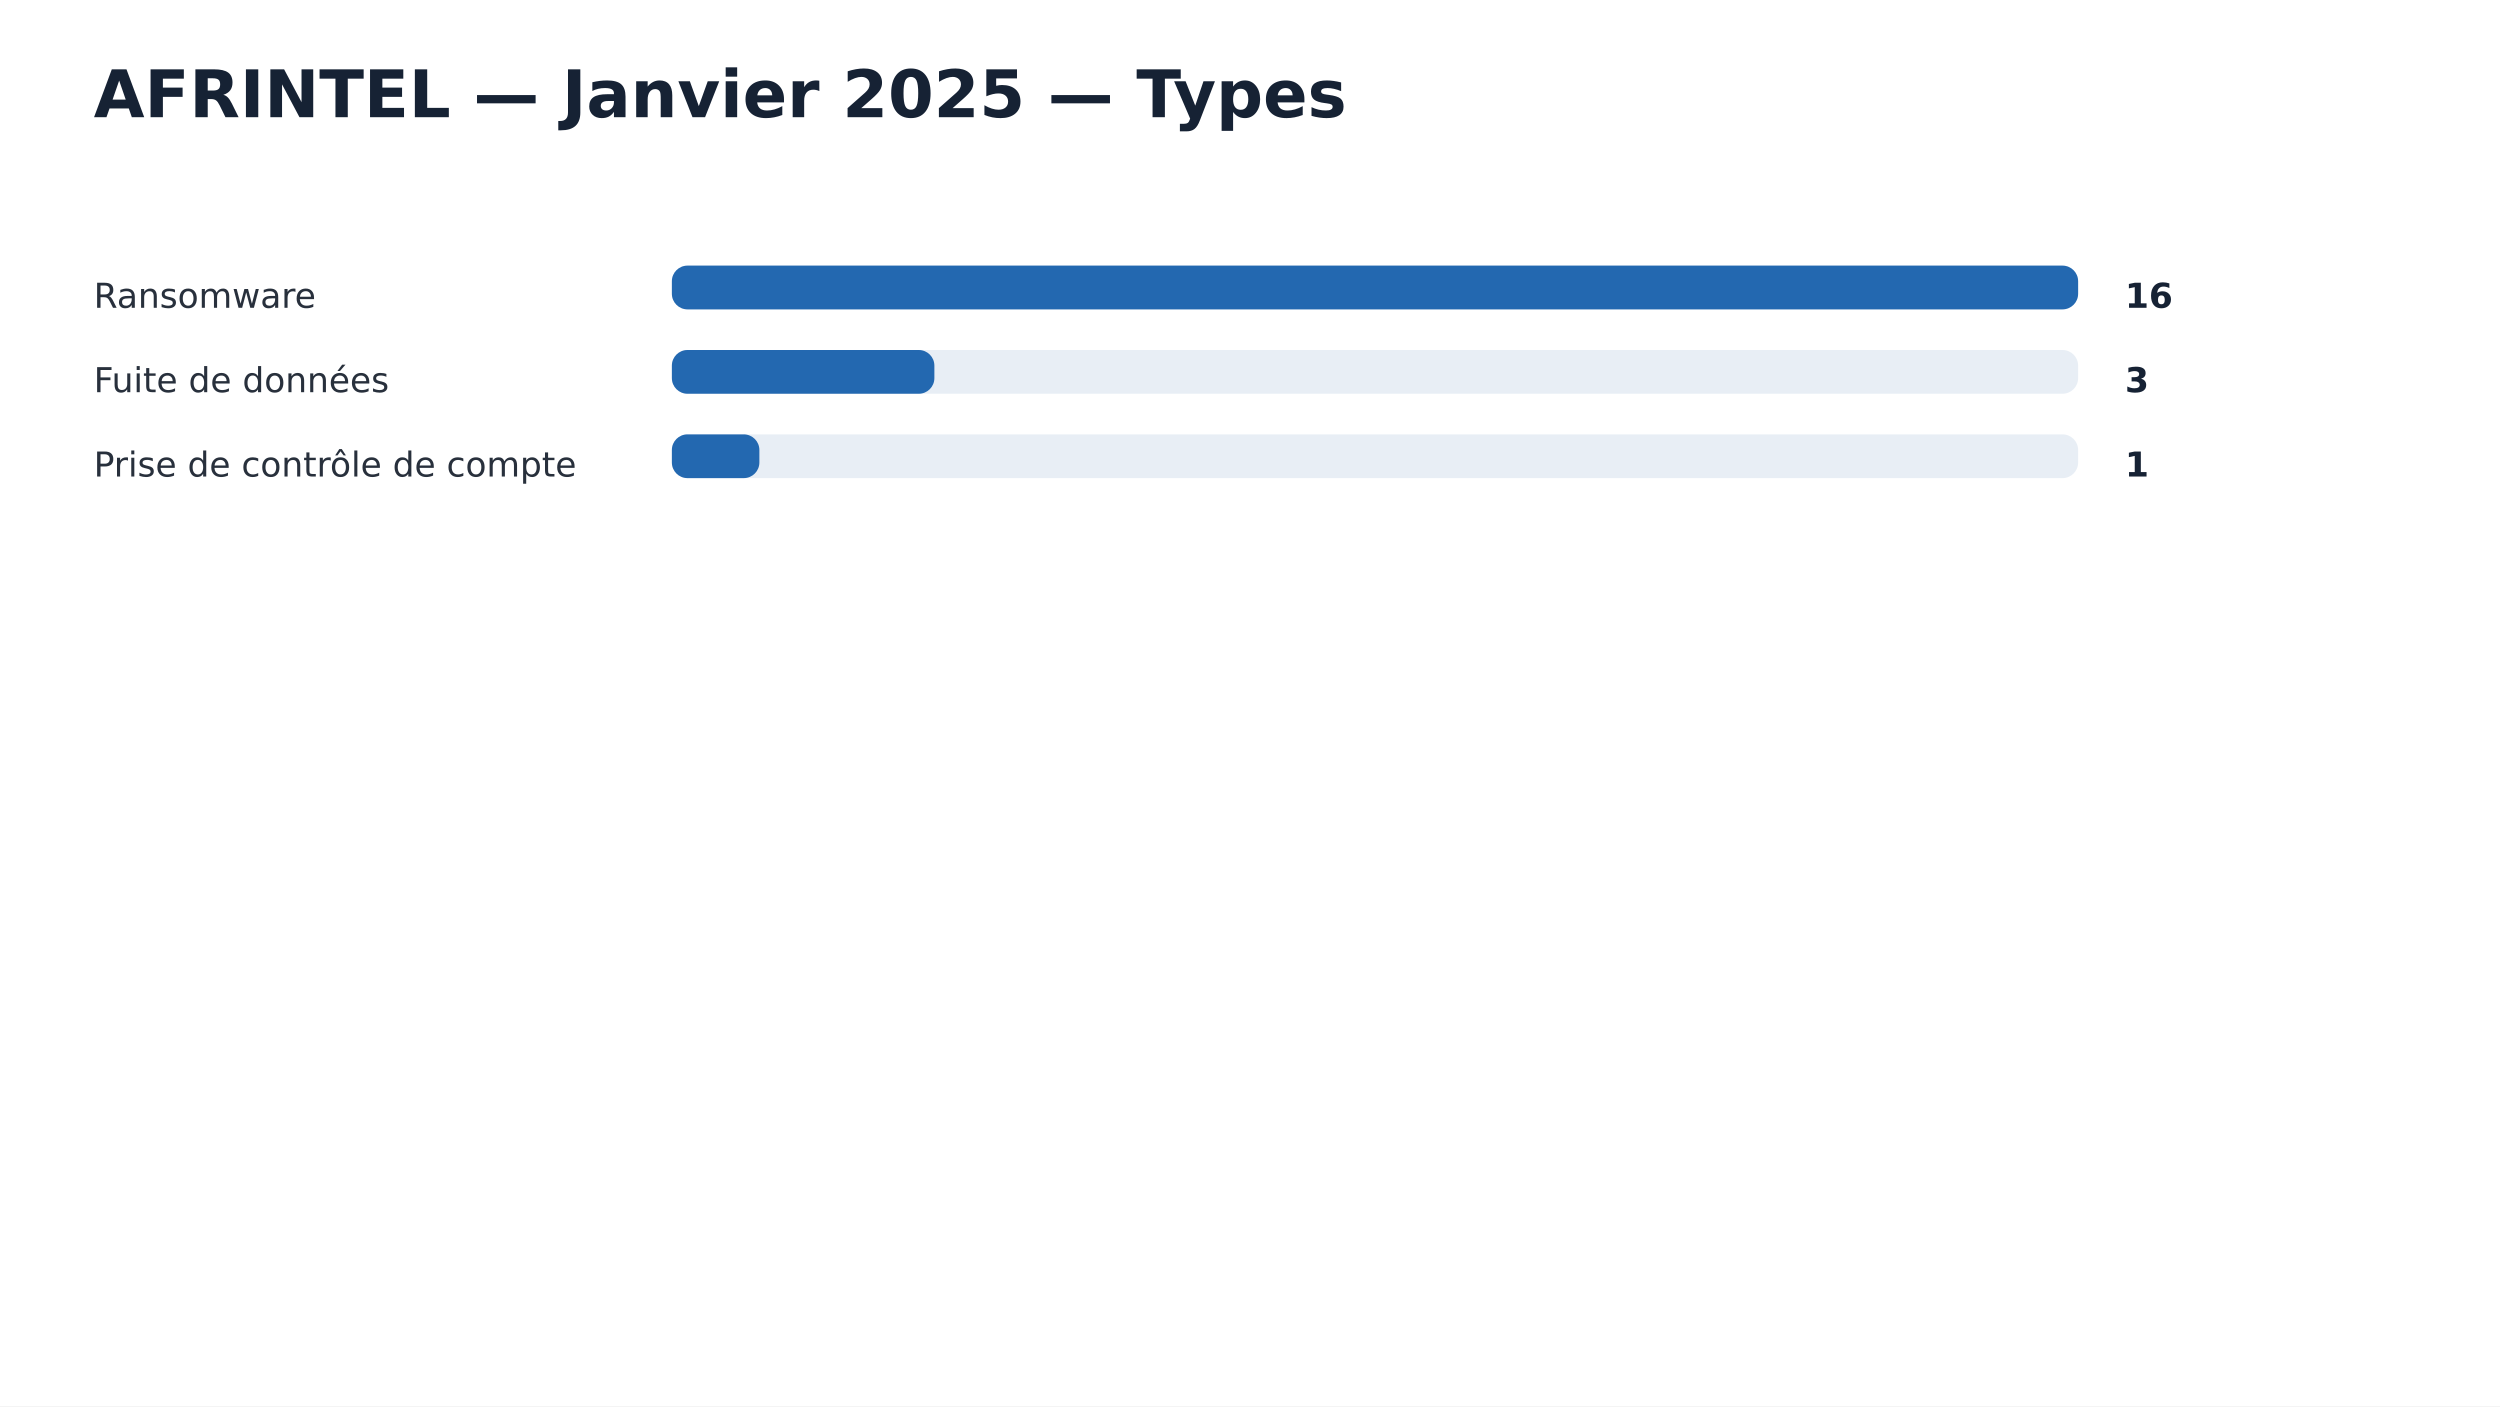
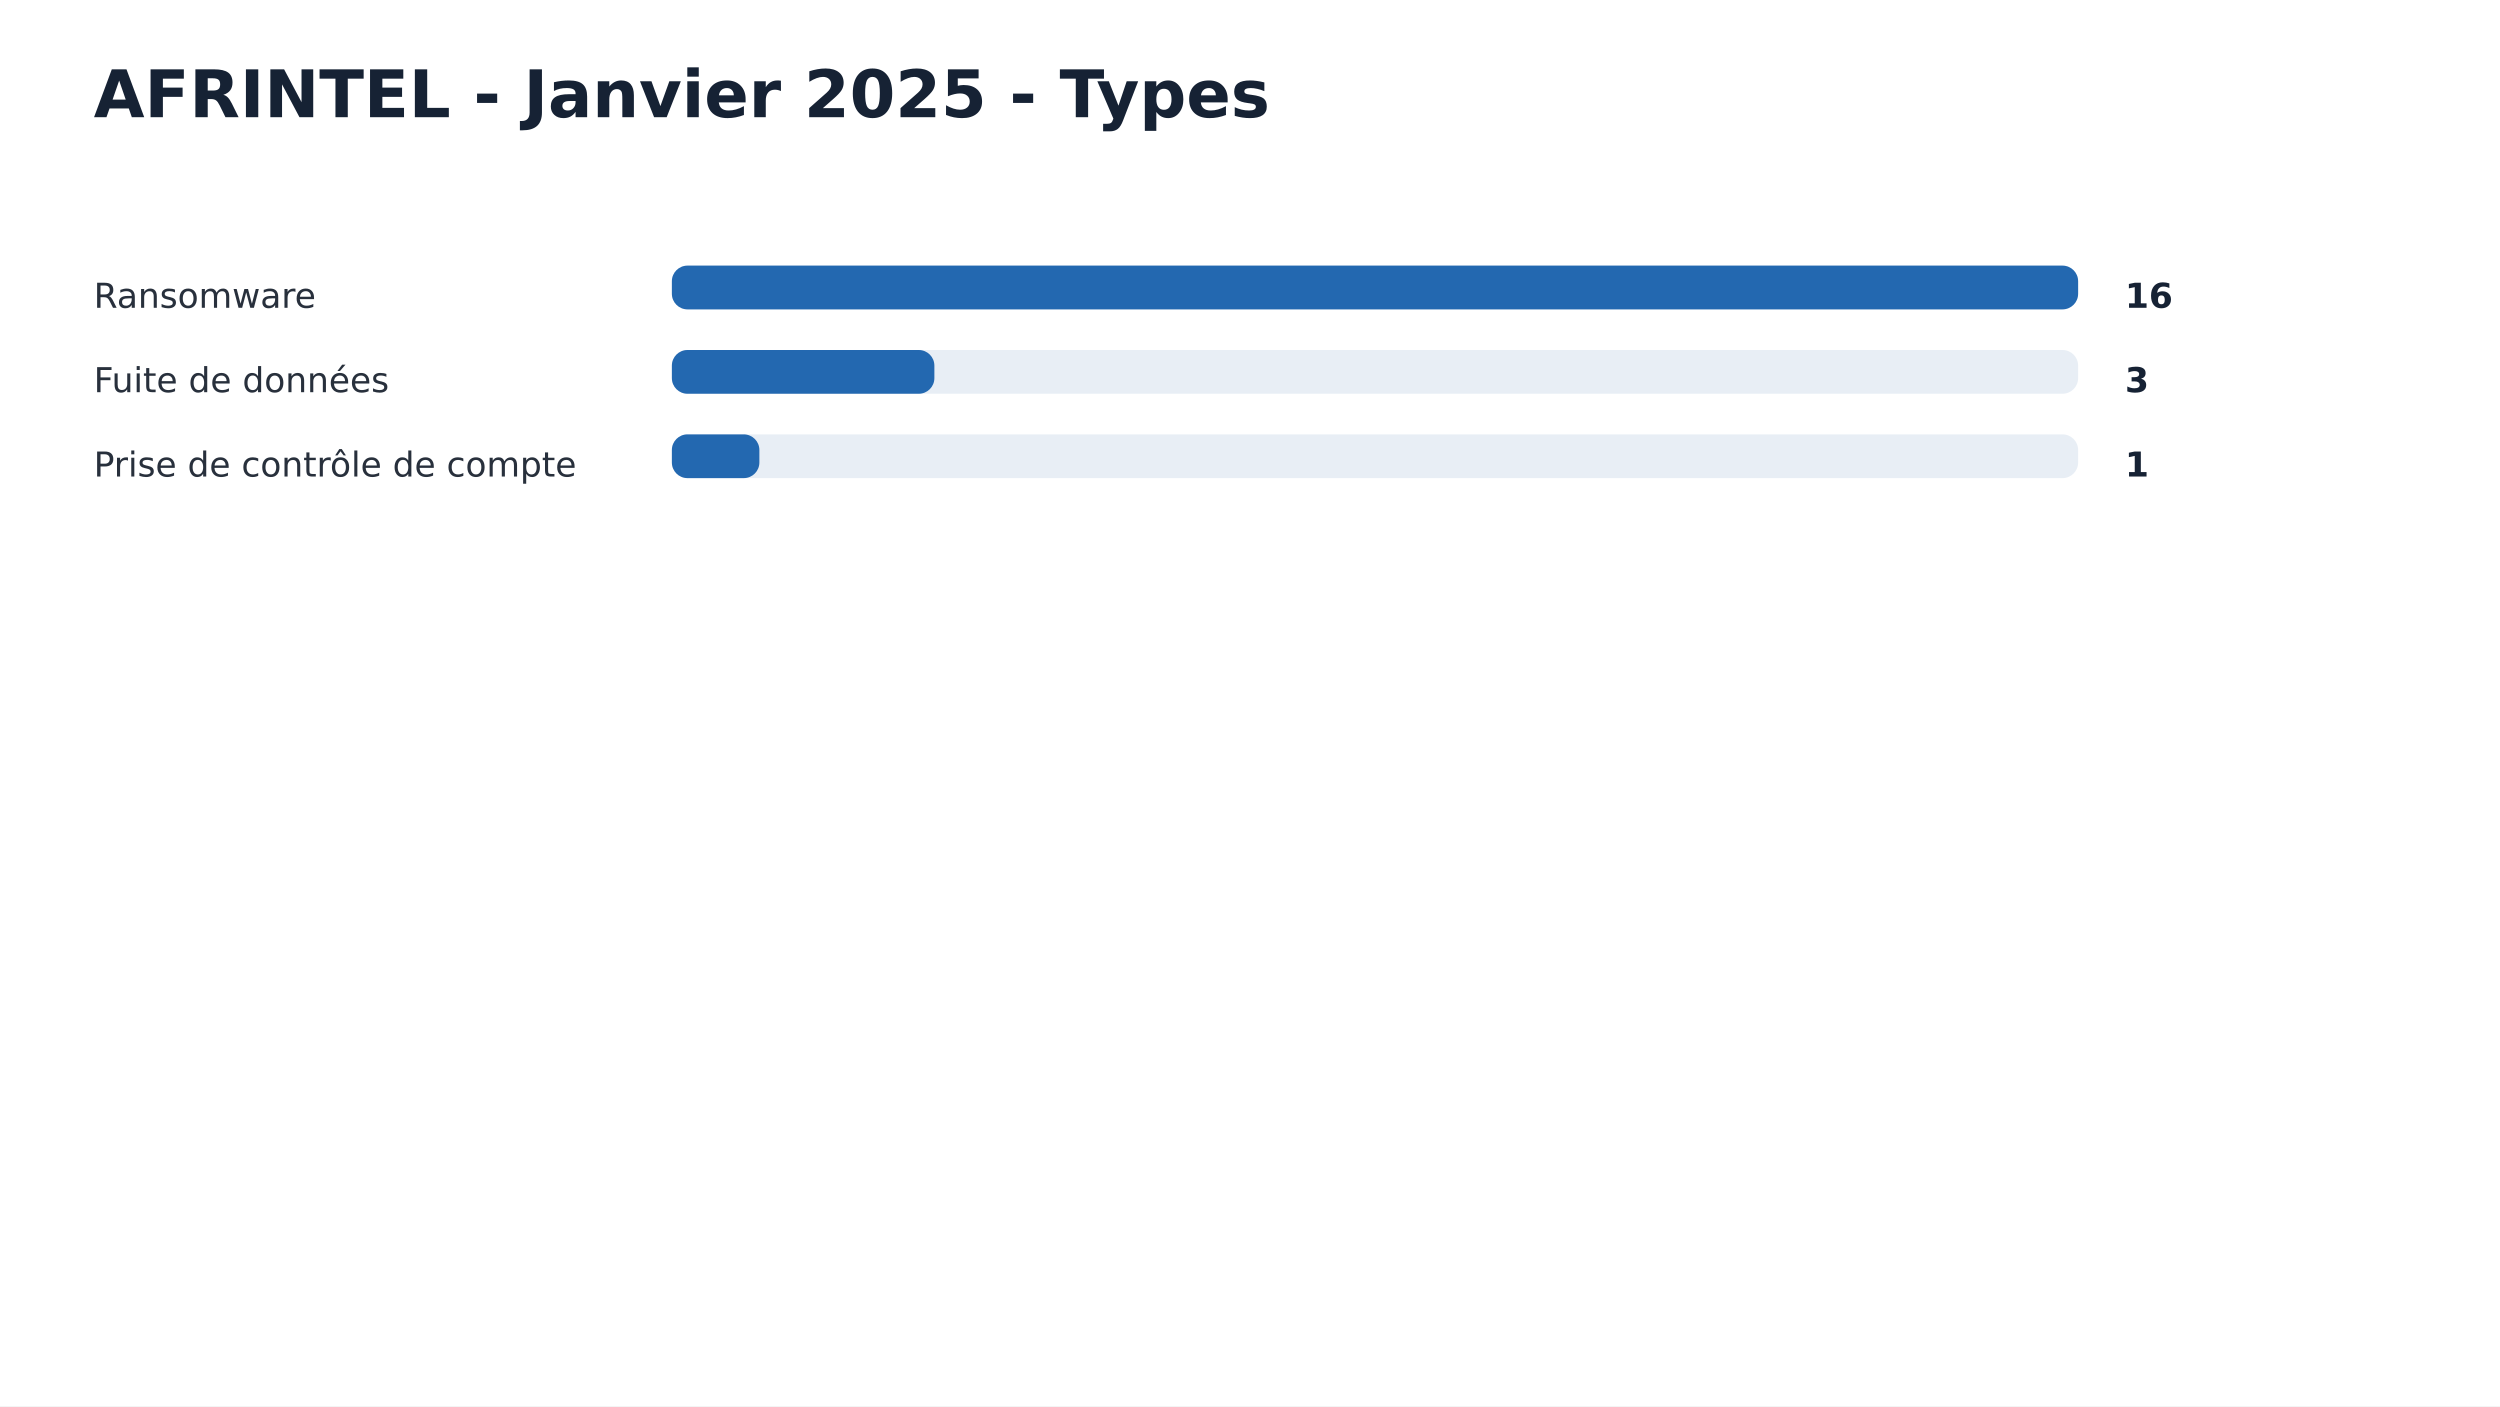
<svg xmlns="http://www.w3.org/2000/svg" width="1600" height="900" viewBox="0 0 1600 900">
  <rect width="1600" height="900" fill="white" />
-   <text x="60" y="75" font-family="DejaVu Sans" font-size="42" font-weight="bold" fill="#162234">AFRINTEL — Janvier 2025 — Types</text>
+   <text x="60" y="75" font-family="DejaVu Sans" font-size="42" font-weight="bold" fill="#162234">AFRINTEL - Janvier 2025 - Types</text>
  <text x="60" y="197" font-family="DejaVu Sans" font-size="22" fill="#28303c">Ransomware</text>
  <rect x="430" y="170" width="900" height="28" rx="10" fill="#e8eef5" />
  <rect x="430" y="170" width="900" height="28" rx="10" fill="#2368b0" />
  <text x="1360" y="197" font-family="DejaVu Sans" font-size="22" font-weight="bold" fill="#162234">16</text>
  <text x="60" y="251" font-family="DejaVu Sans" font-size="22" fill="#28303c">Fuite de données</text>
  <rect x="430" y="224" width="900" height="28" rx="10" fill="#e8eef5" />
  <rect x="430" y="224" width="168" height="28" rx="10" fill="#2368b0" />
  <text x="1360" y="251" font-family="DejaVu Sans" font-size="22" font-weight="bold" fill="#162234">3</text>
  <text x="60" y="305" font-family="DejaVu Sans" font-size="22" fill="#28303c">Prise de contrôle de compte</text>
  <rect x="430" y="278" width="900" height="28" rx="10" fill="#e8eef5" />
  <rect x="430" y="278" width="56" height="28" rx="10" fill="#2368b0" />
  <text x="1360" y="305" font-family="DejaVu Sans" font-size="22" font-weight="bold" fill="#162234">1</text>
</svg>
